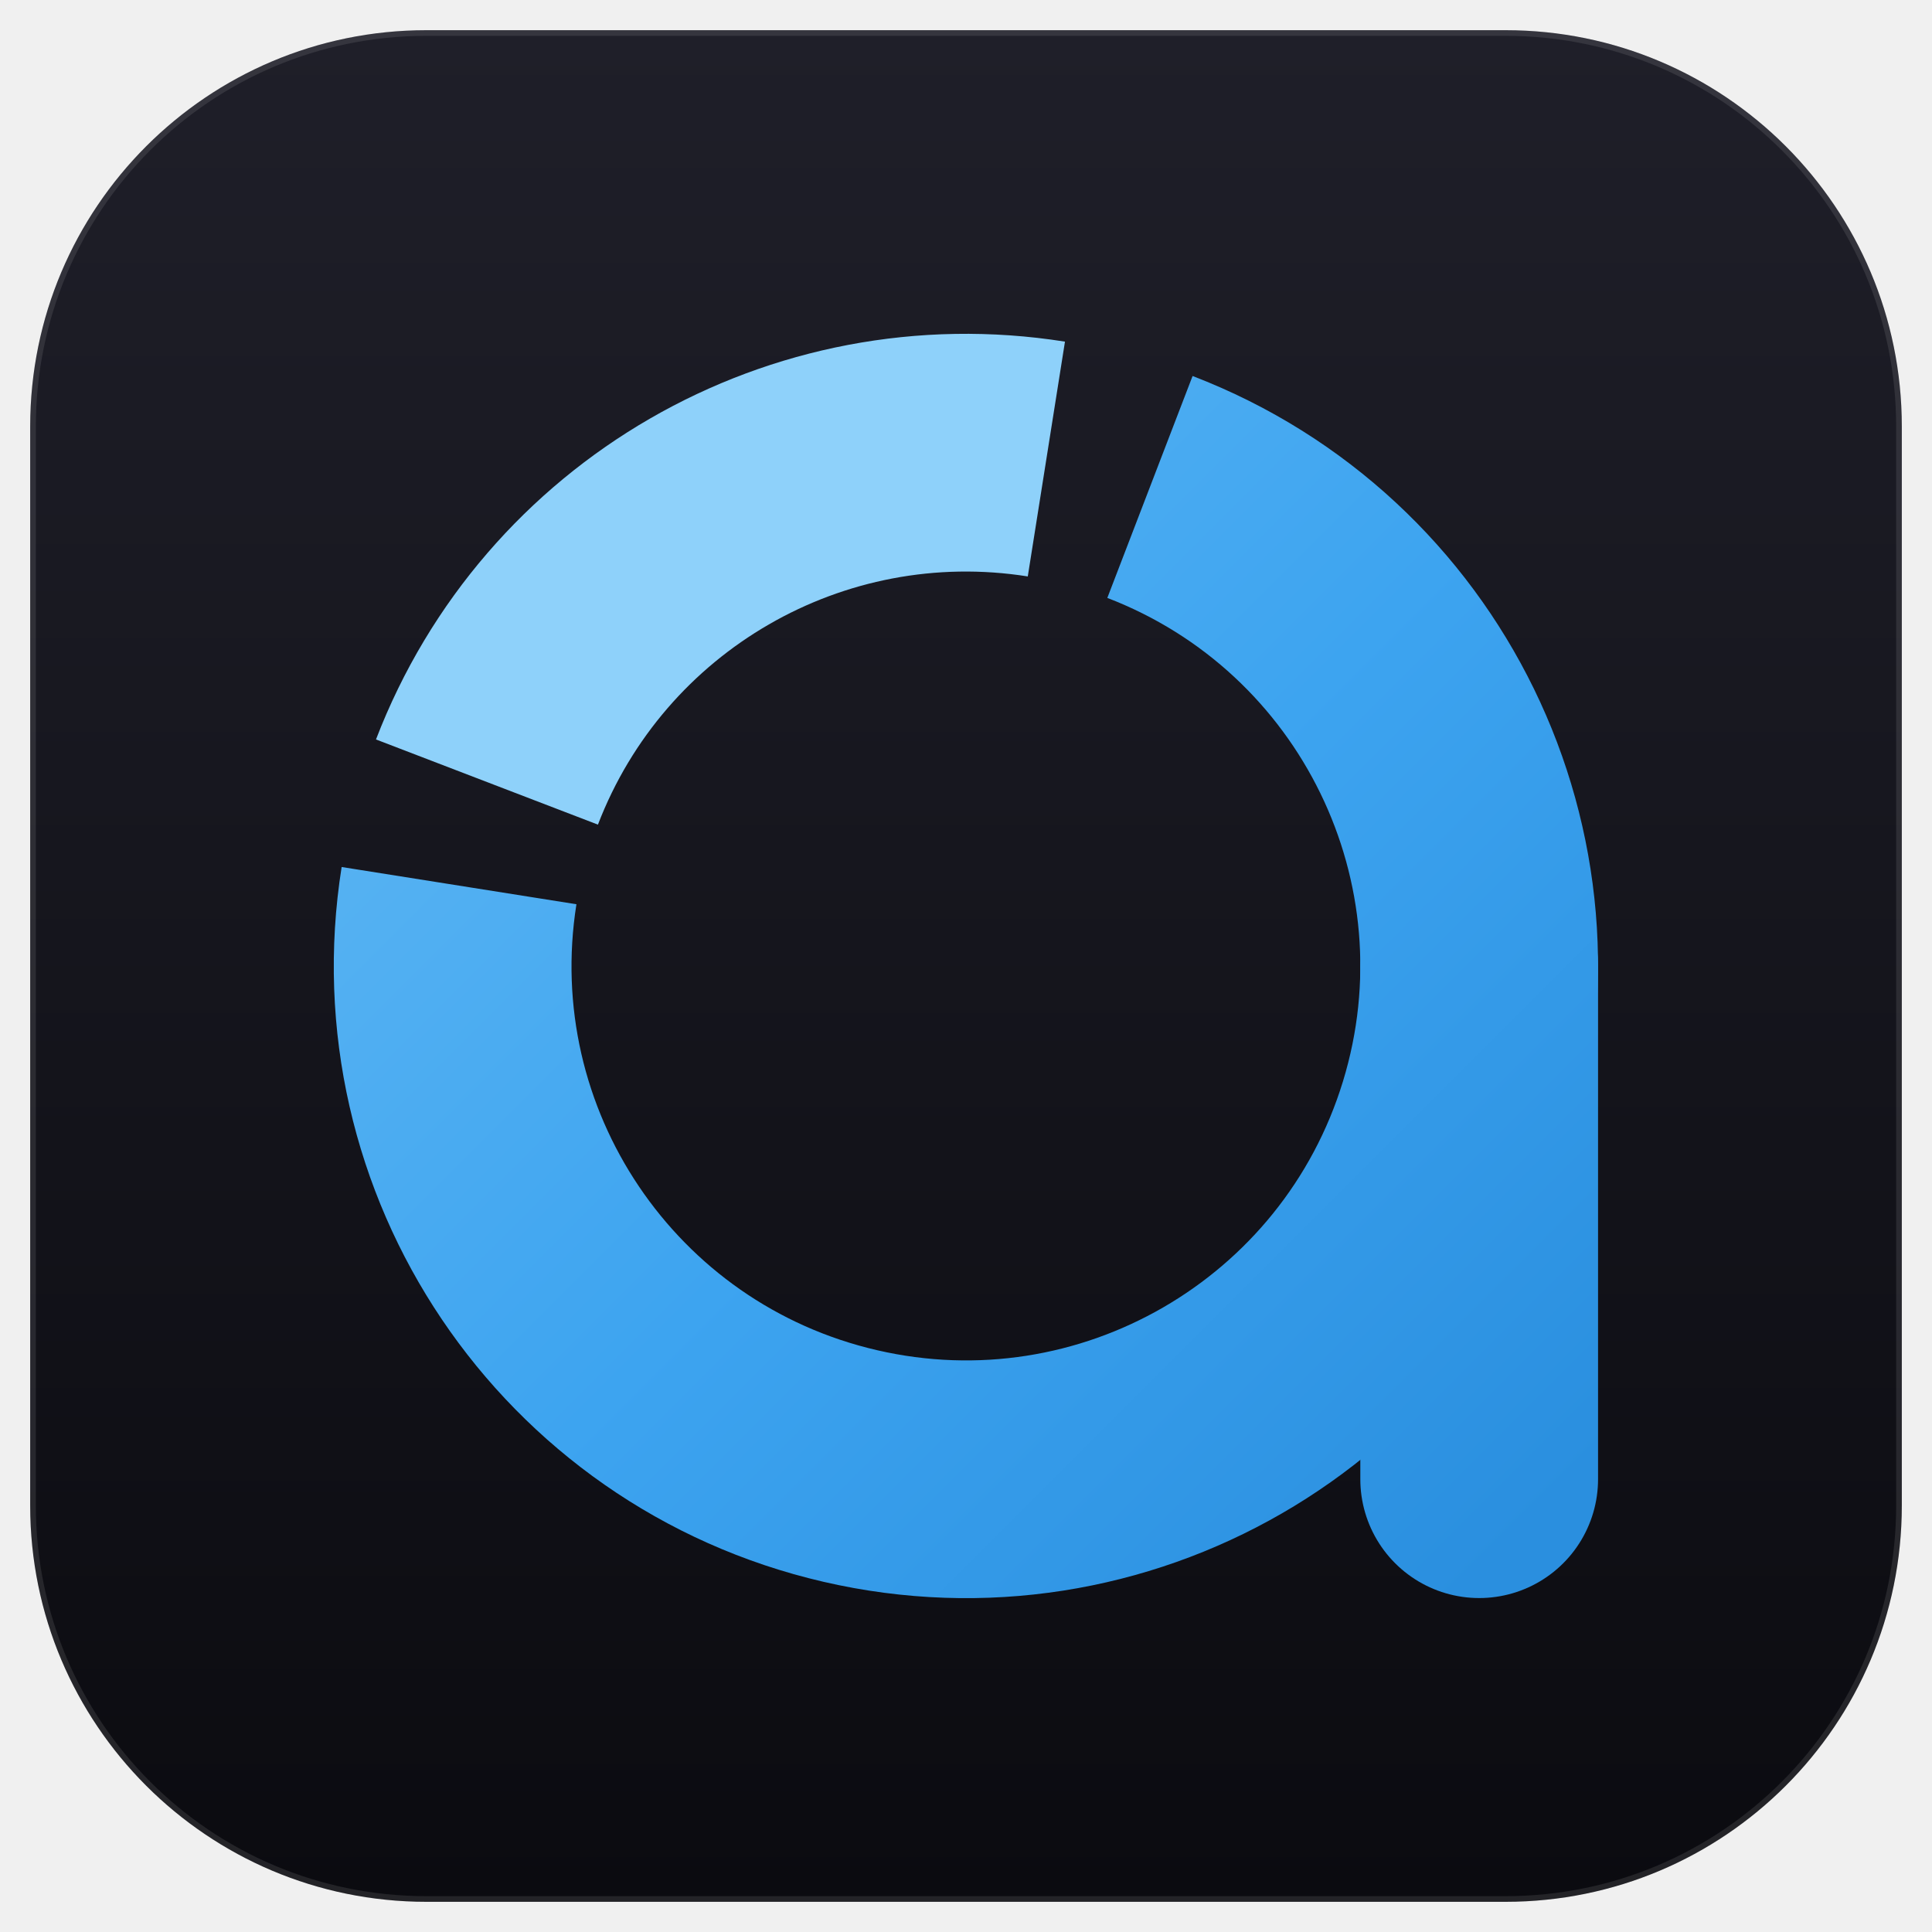
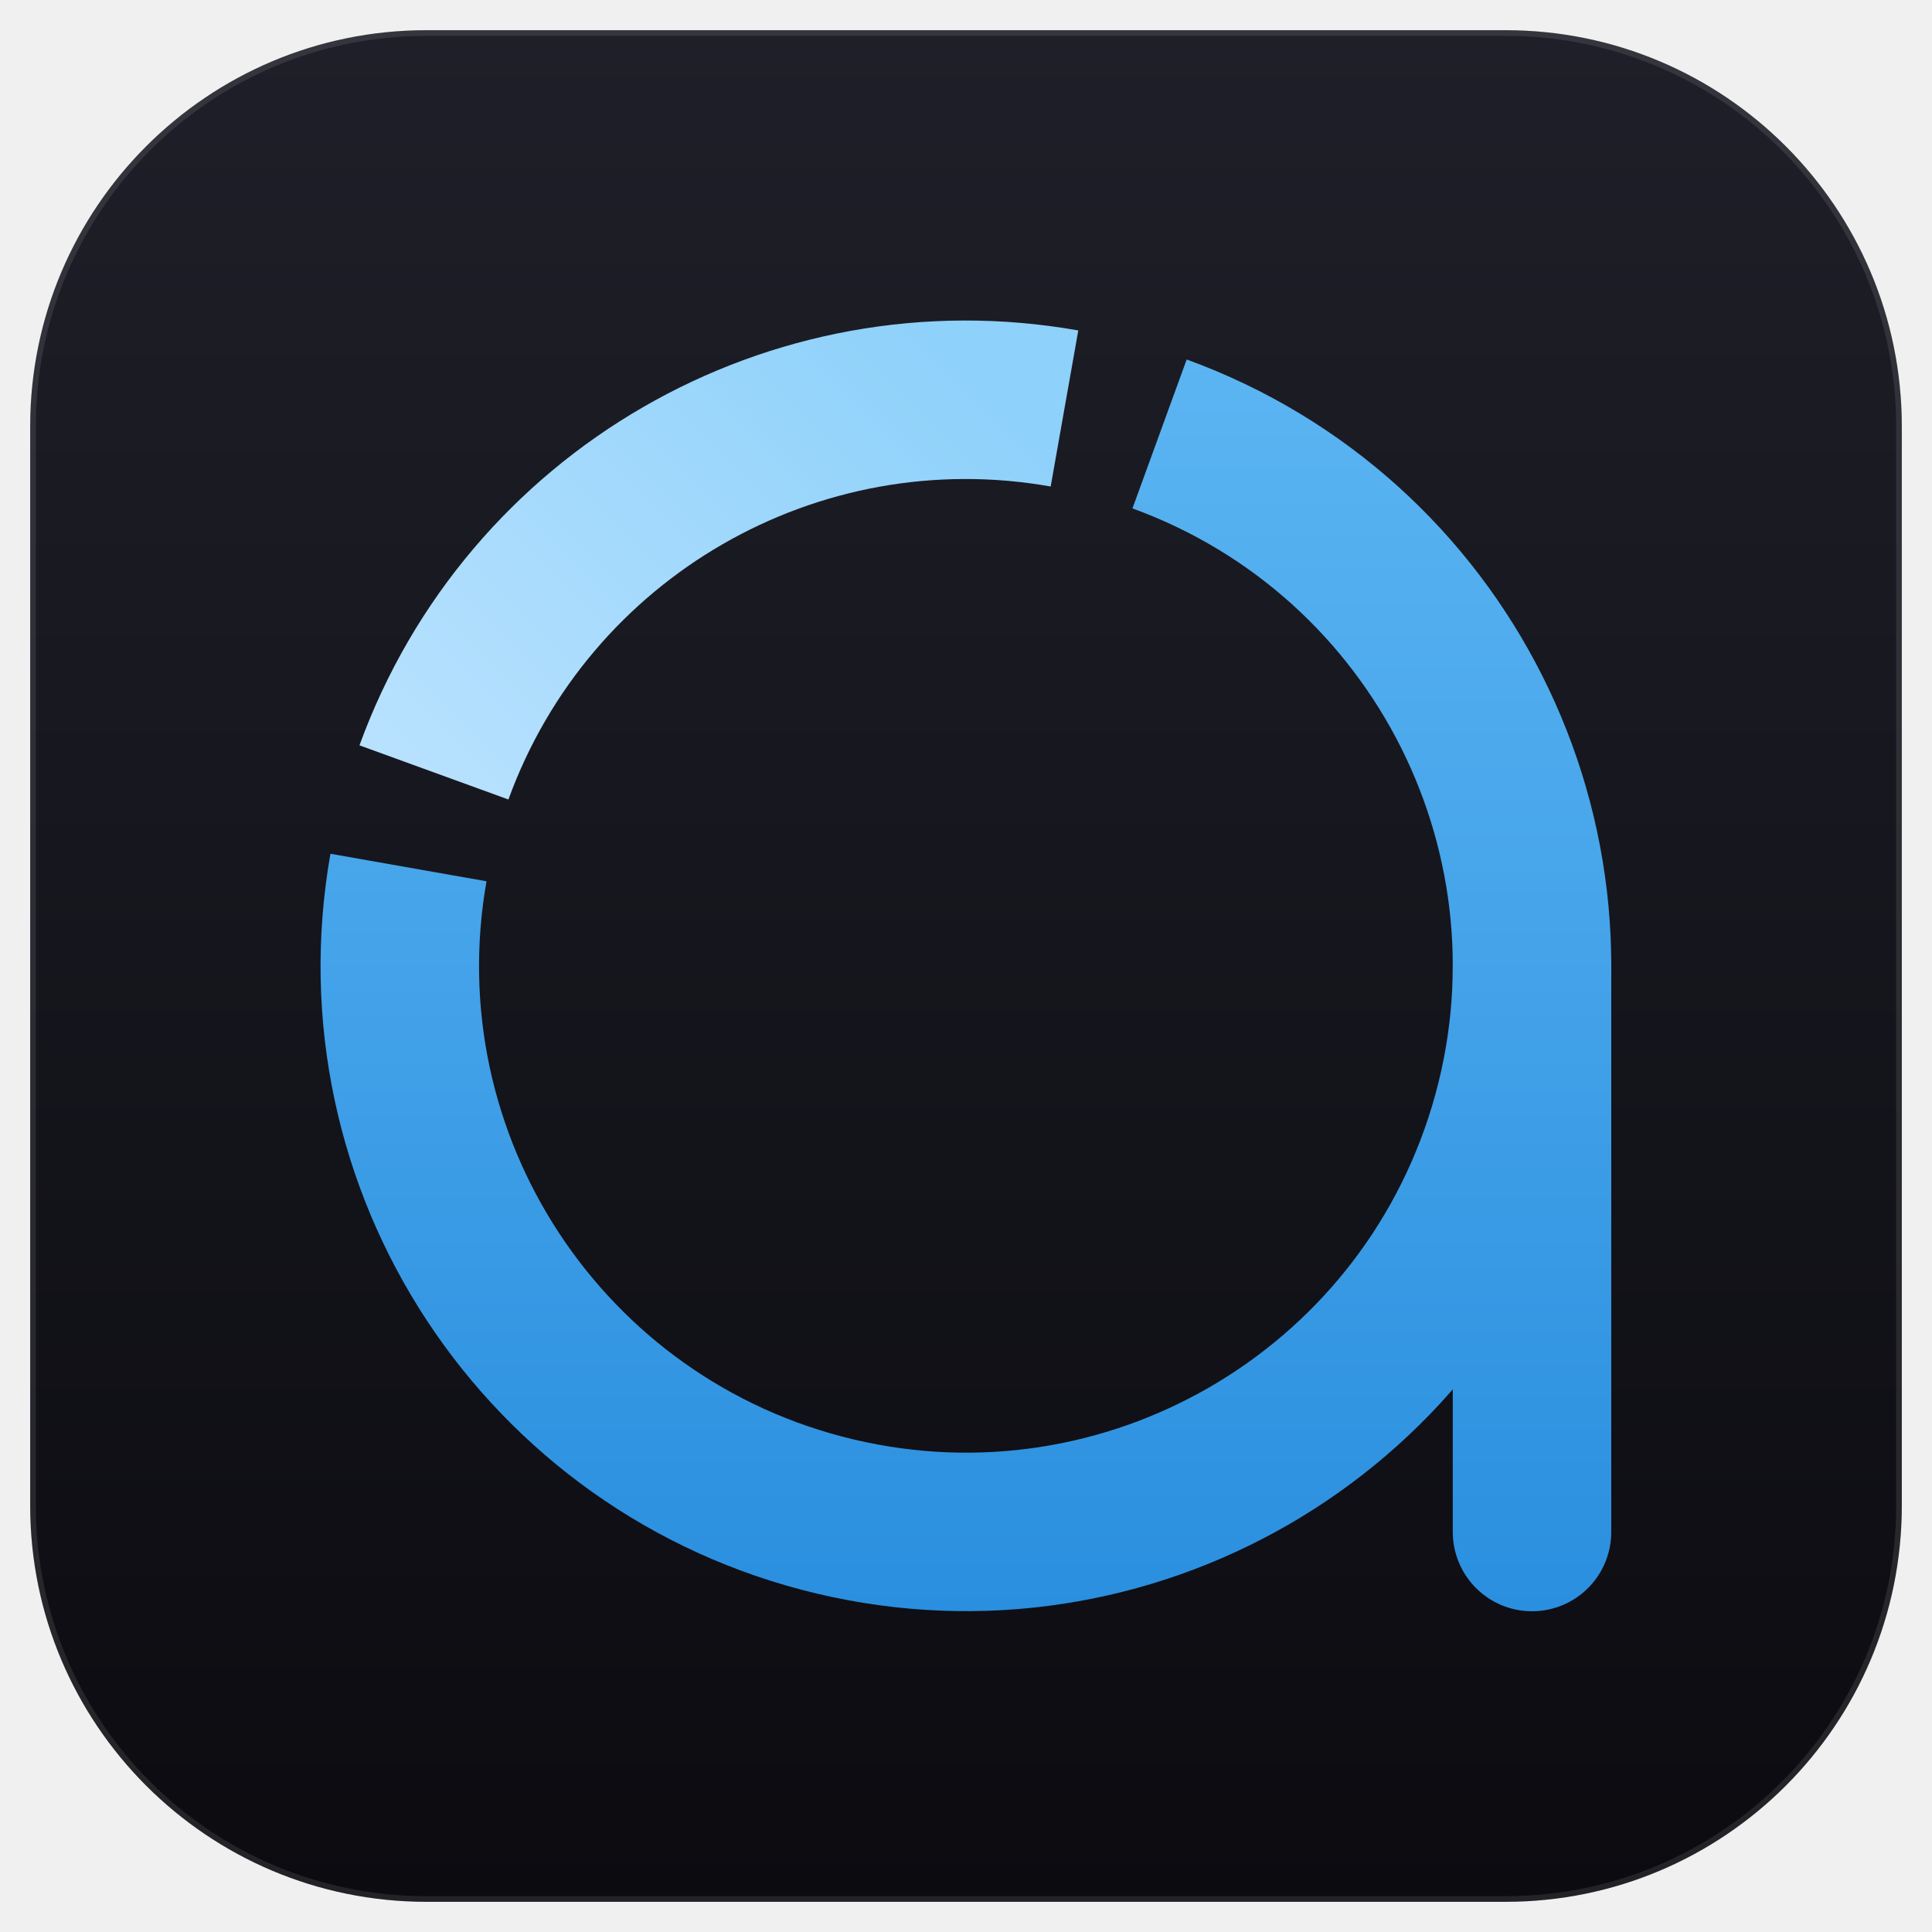
<svg xmlns="http://www.w3.org/2000/svg" width="1024" height="1024" viewBox="0 0 1024 1024">
  <defs>
    <linearGradient id="tile" x1="0" y1="0" x2="0" y2="1">
      <stop offset="0" stop-color="#1F1F29" />
      <stop offset="1" stop-color="#0B0B10" />
    </linearGradient>
-     <linearGradient id="line" x1="230" y1="230" x2="790" y2="790" gradientUnits="userSpaceOnUse">
+     <linearGradient id="line" x1="0" y1="-114" x2="0" y2="114" gradientUnits="userSpaceOnUse">
      <stop offset="0" stop-color="#5DB6F3" />
-       <stop offset="0.5" stop-color="#3DA4F0" />
      <stop offset="1" stop-color="#2A8FDF" />
+     </linearGradient>
+     <linearGradient id="segment" x1="20" y1="0" x2="120" y2="-100" gradientUnits="userSpaceOnUse">
+       <stop offset="0" stop-color="#BFE4FF" />
+       <stop offset="1" stop-color="#8ED1FA" />
    </linearGradient>
  </defs>
  <rect x="16" y="16" width="992" height="992" rx="210" fill="url(#tile)" />
  <rect x="17.5" y="17.5" width="989" height="989" rx="208.5" fill="none" stroke="#FFFFFF" stroke-opacity="0.10" stroke-width="3" />
-   <g transform="translate(42 0)" fill="none" stroke-width="126">
-     <path d="M 201.3 469.4 A 272 272 0 1 0 567.5 258.1" stroke="url(#line)" />
-     <path d="M 742 512 L 742 784" stroke="url(#line)" stroke-linecap="round" />
-     <path d="M 512.6 243.3 A 272 272 0 0 0 216.1 414.5" stroke="#8ED1FA" />
+   <g transform="translate(170 512) scale(3)" fill="none" stroke-width="28">
+     <path d="M 15.5,-17.4 A 100,100 0 1 0 148.2,-94.0" stroke="url(#line)" />
+     <path d="M 214,0 L 214,100" stroke="url(#line)" stroke-linecap="round" />
+     <path d="M 131.4,-98.5 A 100,100 0 0 0 20.0,-34.2" stroke="url(#segment)" />
  </g>
</svg>
